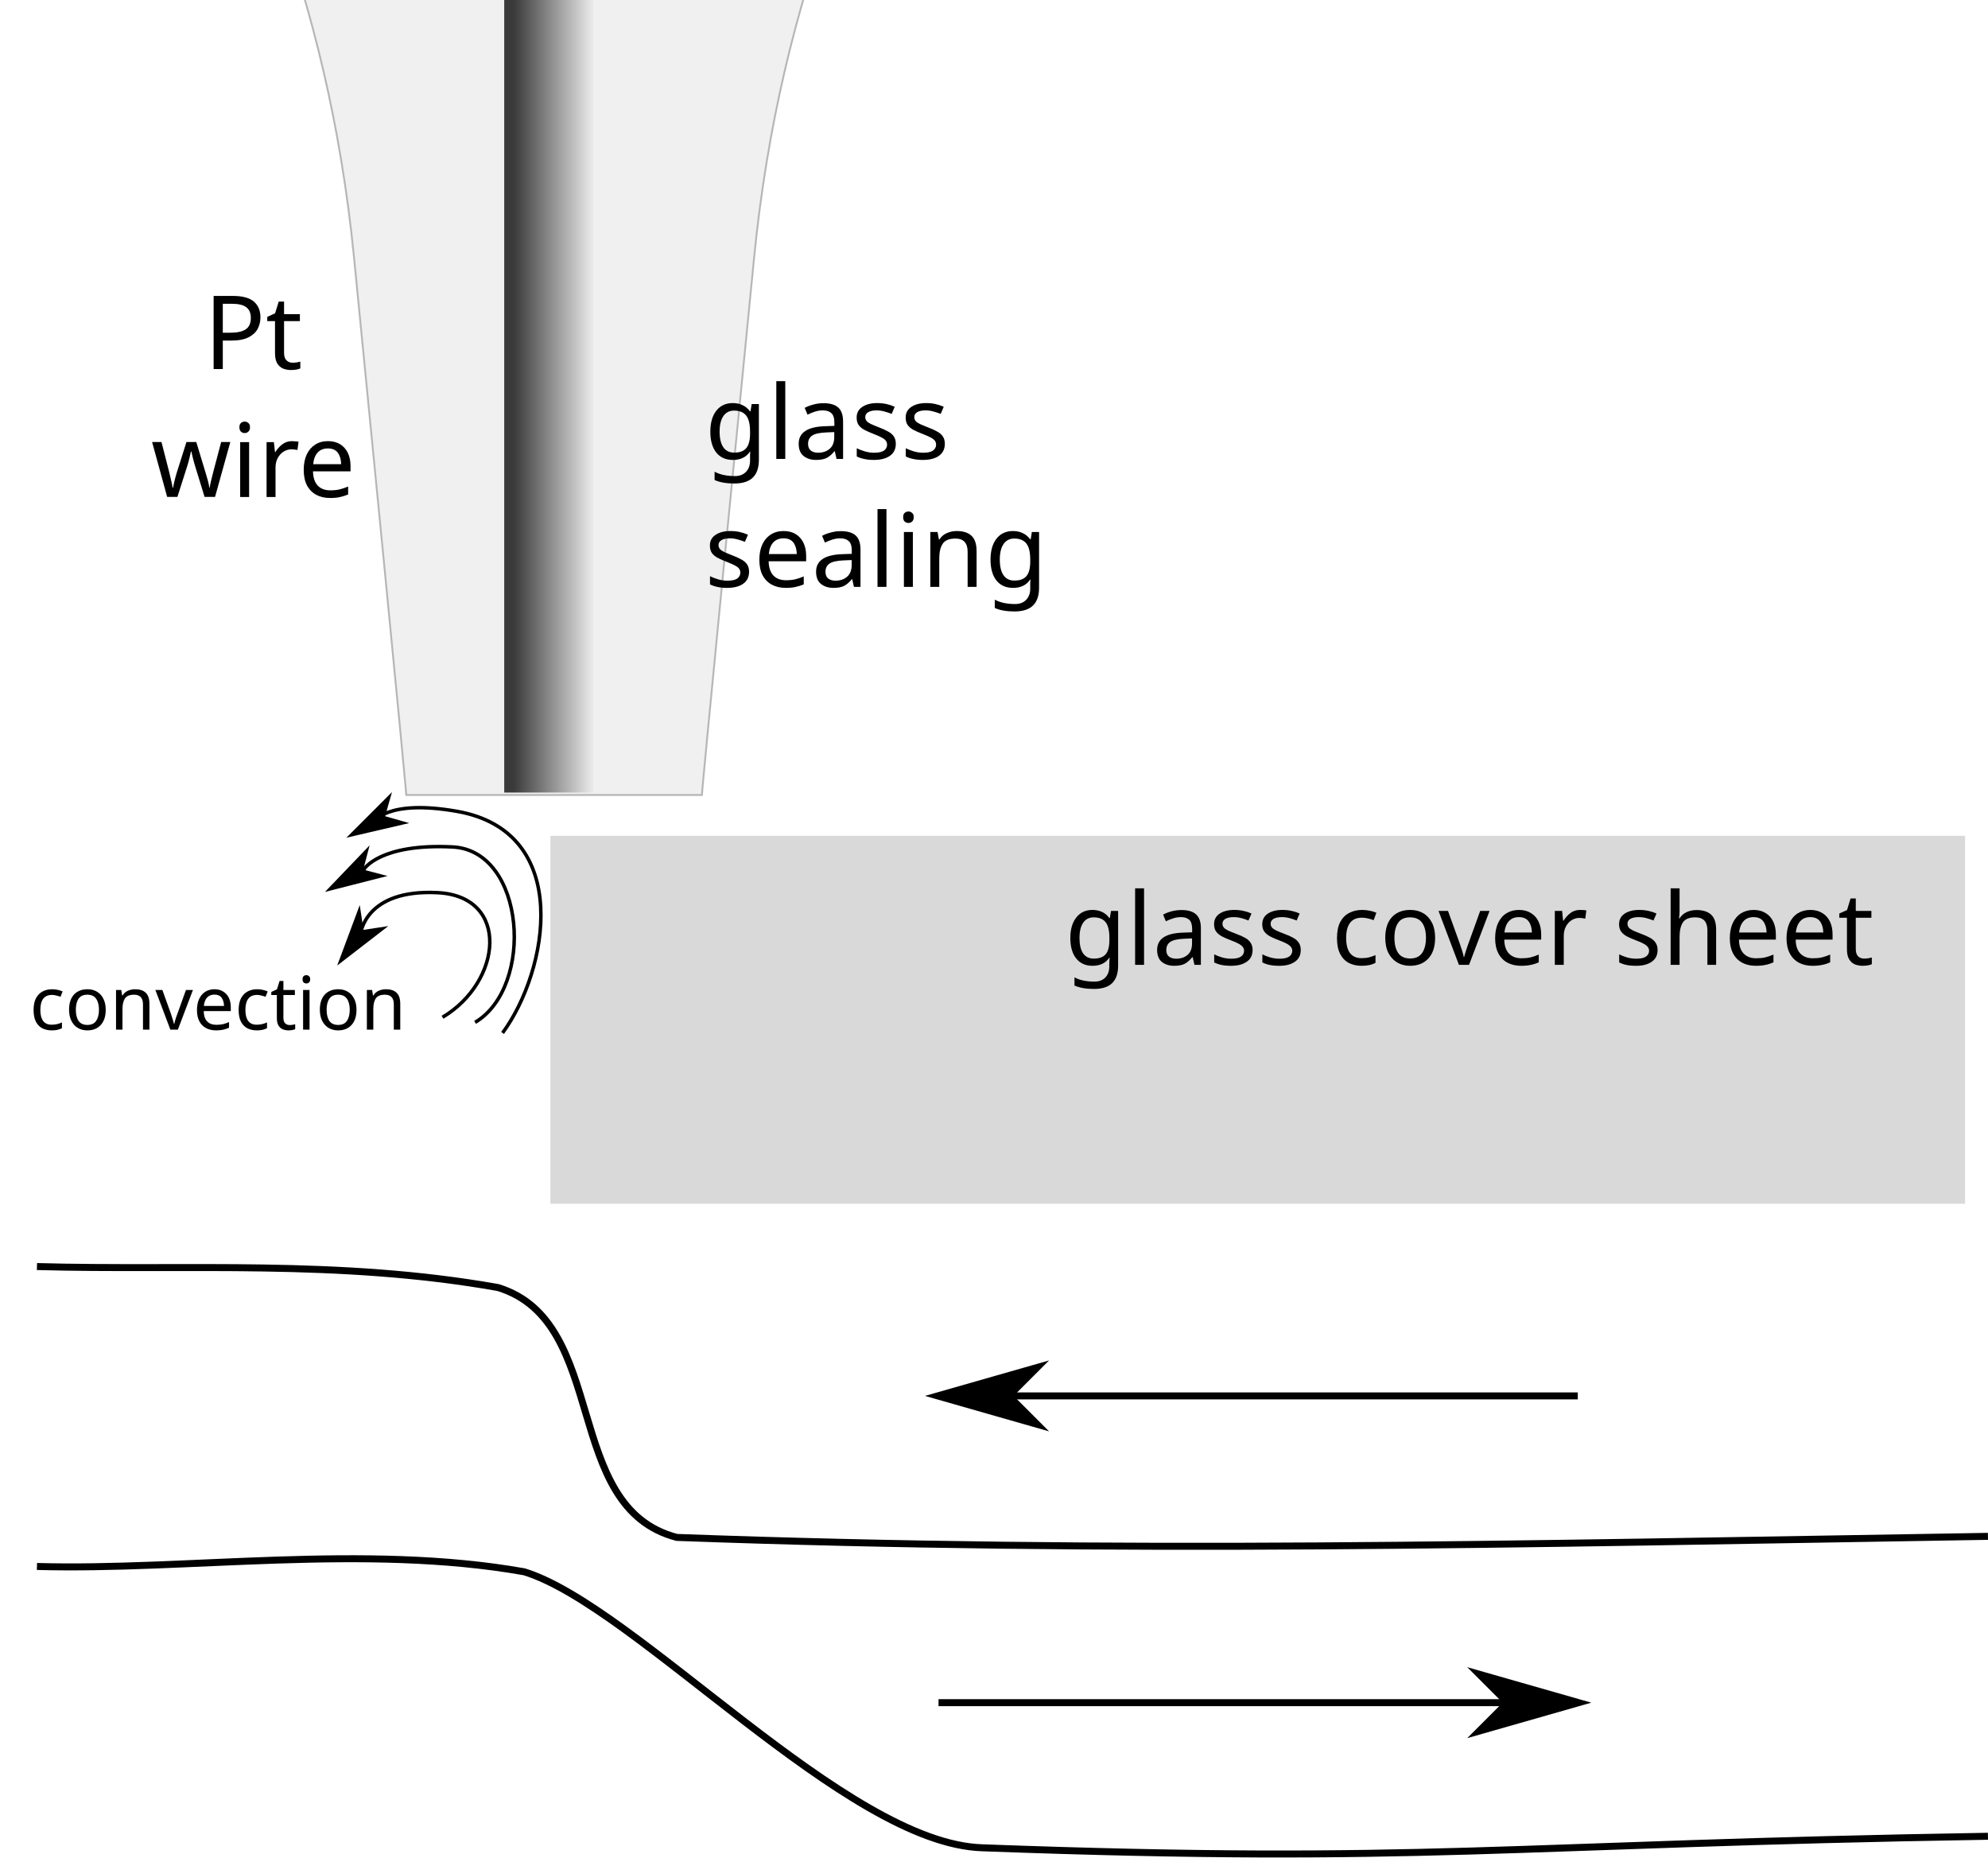
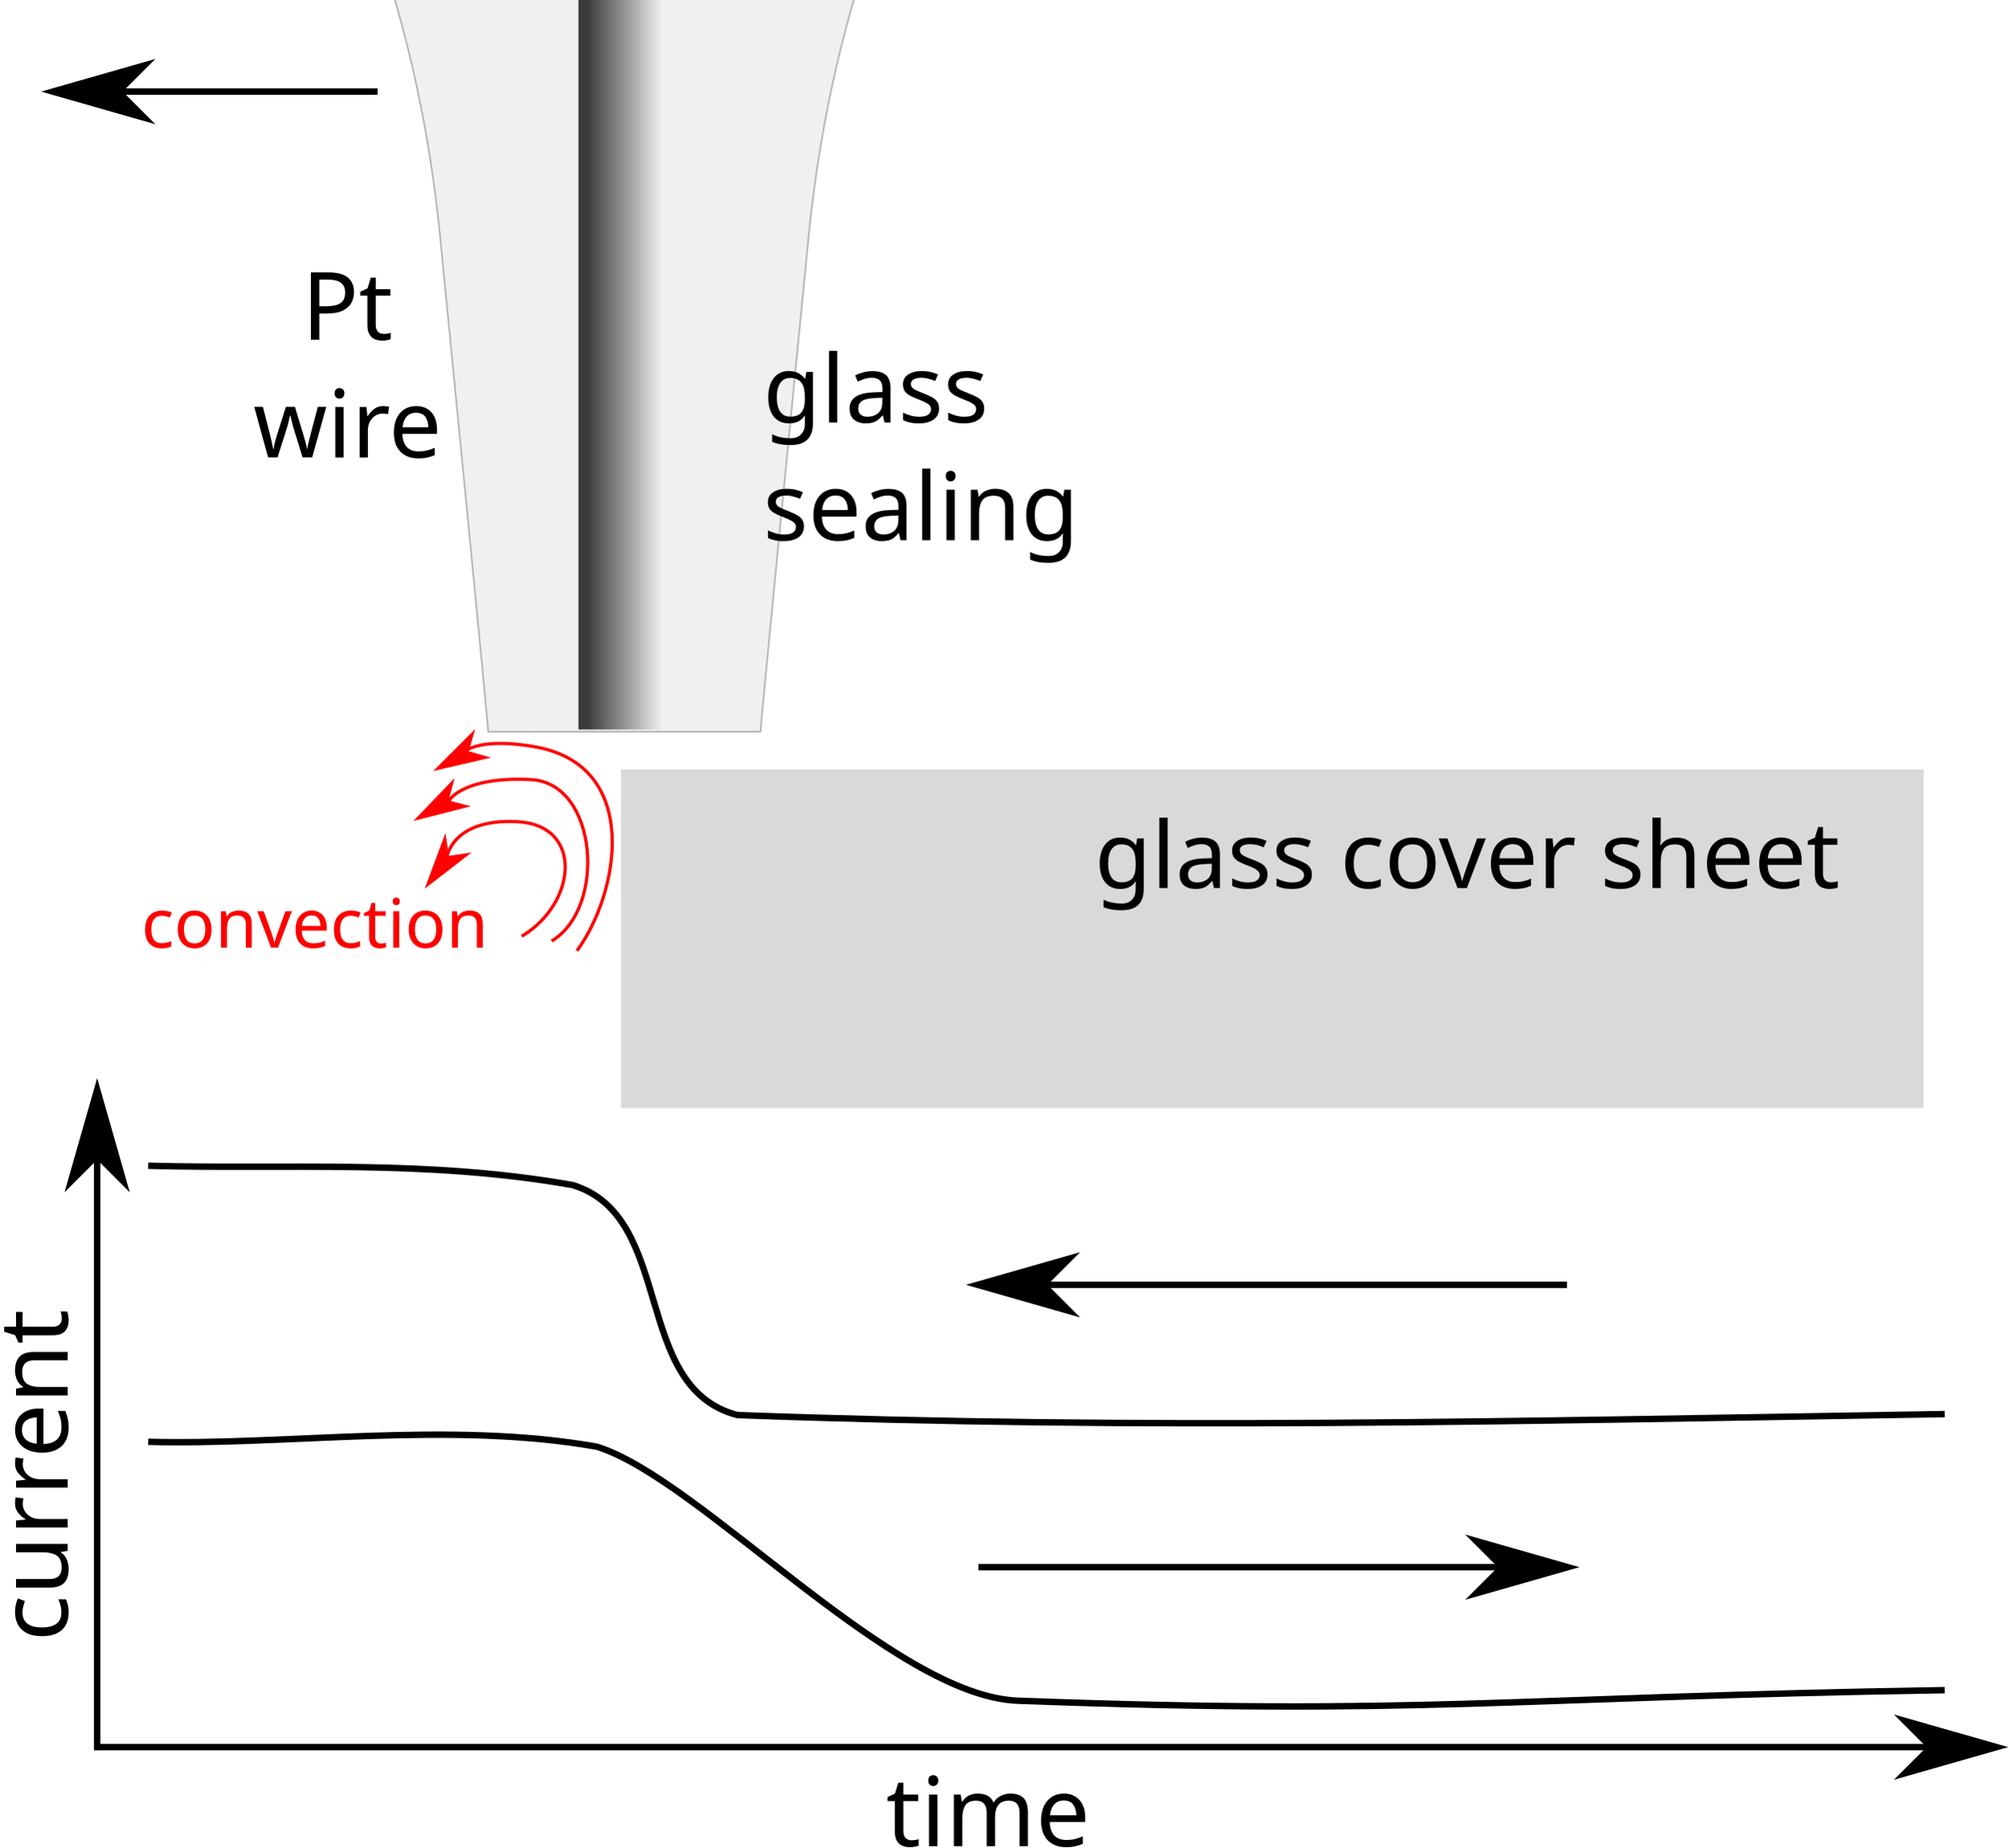
- <svg xmlns="http://www.w3.org/2000/svg" xmlns:xlink="http://www.w3.org/1999/xlink" width="284.701mm" height="265.952mm" viewBox="0 0 284.701 265.952" version="1.1" id="svg252">
+ <svg xmlns="http://www.w3.org/2000/svg" xmlns:xlink="http://www.w3.org/1999/xlink" width="312.325mm" height="287.396mm" viewBox="0 0 312.325 287.396" version="1.1" id="svg252">
  <defs id="defs246">
+     <marker orient="auto" refY="0" refX="0" id="marker1251" style="overflow:visible">
+       <path id="path928" d="M 0,0 5,-5 -12.5,0 5,5 Z" style="fill:#000000;fill-opacity:1;fill-rule:evenodd;stroke:#000000;stroke-width:1pt;stroke-opacity:1" transform="matrix(-0.8,0,0,-0.8,-10,0)" />
+     </marker>
+     <marker orient="auto" refY="0" refX="0" id="marker1188" style="overflow:visible">
+       <path id="path925" d="M 0,0 5,-5 -12.5,0 5,5 Z" style="fill:#000000;fill-opacity:1;fill-rule:evenodd;stroke:#000000;stroke-width:1pt;stroke-opacity:1" transform="matrix(0.8,0,0,0.8,10,0)" />
+     </marker>
    <marker orient="auto" refY="0" refX="0" id="marker5812" style="overflow:visible">
      <path id="path5810" d="M 0,0 5,-5 -12.5,0 5,5 Z" style="fill:#000000;fill-opacity:1;fill-rule:evenodd;stroke:#000000;stroke-width:1pt;stroke-opacity:1" transform="matrix(-0.8,0,0,-0.8,-10,0)" />
    </marker>
    <marker style="overflow:visible" id="marker5379" refX="0" refY="0" orient="auto">
      <path transform="matrix(-0.8,0,0,-0.8,-10,0)" style="fill:#000000;fill-opacity:1;fill-rule:evenodd;stroke:#000000;stroke-width:1pt;stroke-opacity:1" d="M 0,0 5,-5 -12.5,0 5,5 Z" id="path5377" />
    </marker>
    <marker orient="auto" refY="0" refX="0" id="Arrow1Lstart" style="overflow:visible">
      <path id="path1036" d="M 0,0 5,-5 -12.5,0 5,5 Z" style="fill:#000000;fill-opacity:1;fill-rule:evenodd;stroke:#000000;stroke-width:1pt;stroke-opacity:1" transform="matrix(0.8,0,0,0.8,10,0)" />
    </marker>
    <linearGradient id="linearGradient362">
      <stop style="stop-color:#000000;stop-opacity:1;" offset="0" id="stop358" />
      <stop style="stop-color:#000000;stop-opacity:0;" offset="1" id="stop360" />
    </linearGradient>
    <linearGradient xlink:href="#linearGradient362" id="linearGradient364" x1="-57.452" y1="-94.583" x2="-45.735" y2="-94.583" gradientUnits="userSpaceOnUse" gradientTransform="matrix(1,0,0,1.56101,190.5252,182.0287)" />
    <marker orient="auto" refY="0" refX="0" id="Arrow1Lend" style="overflow:visible">
-       <path id="path1649" d="M 0,0 5,-5 -12.5,0 5,5 Z" style="fill:#000000;fill-opacity:1;fill-rule:evenodd;stroke:#000000;stroke-width:1pt;stroke-opacity:1" transform="matrix(-0.8,0,0,-0.8,-10,0)" />
+       <path id="path1649" d="M 0,0 5,-5 -12.5,0 5,5 Z" style="fill:#ff0000;fill-opacity:1;fill-rule:evenodd;stroke:#ff0000;stroke-width:1pt;stroke-opacity:1" transform="matrix(-0.8,0,0,-0.8,-10,0)" />
    </marker>
    <clipPath clipPathUnits="userSpaceOnUse" id="clipPath835">
      <rect y="22.554" x="15.462" height="94.565" width="63.571" id="rect837" style="opacity:1;fill:#00ff00;stroke:#00ff00;stroke-width:0.929;stroke-miterlimit:4;stroke-dasharray:none;stroke-dashoffset:0" />
    </clipPath>
    <clipPath clipPathUnits="userSpaceOnUse" id="clipPath809">
      <rect style="opacity:1;fill:#00ff00;stroke:#00ff00;stroke-width:1;stroke-miterlimit:4;stroke-dasharray:none;stroke-dashoffset:0" id="rect811" width="73.705" height="94.494" x="15.497" y="22.589" />
    </clipPath>
    <marker orient="auto" refY="0" refX="0" id="Arrow1Lend-3" style="overflow:visible">
-       <path id="path1649-6" d="M 0,0 5,-5 -12.5,0 5,5 Z" style="fill:#000000;fill-opacity:1;fill-rule:evenodd;stroke:#000000;stroke-width:1pt;stroke-opacity:1" transform="matrix(-0.8,0,0,-0.8,-10,0)" />
+       <path id="path1649-6" d="M 0,0 5,-5 -12.5,0 5,5 Z" style="fill:#ff0000;fill-opacity:1;fill-rule:evenodd;stroke:#ff0000;stroke-width:1pt;stroke-opacity:1" transform="matrix(-0.8,0,0,-0.8,-10,0)" />
    </marker>
    <marker orient="auto" refY="0" refX="0" id="Arrow1Lend-5" style="overflow:visible">
-       <path id="path1649-3" d="M 0,0 5,-5 -12.5,0 5,5 Z" style="fill:#000000;fill-opacity:1;fill-rule:evenodd;stroke:#000000;stroke-width:1pt;stroke-opacity:1" transform="matrix(-0.8,0,0,-0.8,-10,0)" />
+       <path id="path1649-3" d="M 0,0 5,-5 -12.5,0 5,5 Z" style="fill:#ff0000;fill-opacity:1;fill-rule:evenodd;stroke:#ff0000;stroke-width:1pt;stroke-opacity:1" transform="matrix(-0.8,0,0,-0.8,-10,0)" />
    </marker>
    <clipPath clipPathUnits="userSpaceOnUse" id="clipPath5268">
      <rect style="opacity:0.289;fill:#1a1a1a;stroke:none;stroke-width:0.5;stroke-miterlimit:4;stroke-dasharray:none;stroke-dashoffset:0" id="rect5270" width="310.567" height="194.572" x="59.515" y="26.515" />
    </clipPath>
    <clipPath clipPathUnits="userSpaceOnUse" id="clipPath5272">
      <rect style="opacity:0.289;fill:#1a1a1a;stroke:none;stroke-width:0.5;stroke-miterlimit:4;stroke-dasharray:none;stroke-dashoffset:0" id="rect5274" width="310.567" height="194.572" x="59.515" y="26.515" />
    </clipPath>
    <clipPath clipPathUnits="userSpaceOnUse" id="clipPath5276">
      <rect style="opacity:0.289;fill:#1a1a1a;stroke:none;stroke-width:0.5;stroke-miterlimit:4;stroke-dasharray:none;stroke-dashoffset:0" id="rect5278" width="310.567" height="194.572" x="59.515" y="26.515" />
    </clipPath>
    <clipPath clipPathUnits="userSpaceOnUse" id="clipPath5280">
      <rect style="opacity:0.289;fill:#1a1a1a;stroke:none;stroke-width:0.5;stroke-miterlimit:4;stroke-dasharray:none;stroke-dashoffset:0" id="rect5282" width="310.567" height="194.572" x="59.515" y="26.515" />
    </clipPath>
    <clipPath clipPathUnits="userSpaceOnUse" id="clipPath5284">
      <rect style="opacity:0.289;fill:#1a1a1a;stroke:none;stroke-width:0.5;stroke-miterlimit:4;stroke-dasharray:none;stroke-dashoffset:0" id="rect5286" width="310.567" height="194.572" x="59.515" y="26.515" />
    </clipPath>
    <clipPath clipPathUnits="userSpaceOnUse" id="clipPath5288">
      <rect style="opacity:0.289;fill:#1a1a1a;stroke:none;stroke-width:0.5;stroke-miterlimit:4;stroke-dasharray:none;stroke-dashoffset:0" id="rect5290" width="310.567" height="194.572" x="59.515" y="26.515" />
    </clipPath>
    <clipPath clipPathUnits="userSpaceOnUse" id="clipPath5292">
      <rect style="opacity:0.289;fill:#1a1a1a;stroke:none;stroke-width:0.5;stroke-miterlimit:4;stroke-dasharray:none;stroke-dashoffset:0" id="rect5294" width="310.567" height="194.572" x="-99.628" y="-113.143" />
    </clipPath>
    <clipPath clipPathUnits="userSpaceOnUse" id="clipPath5296">
      <rect style="opacity:0.289;fill:#1a1a1a;stroke:none;stroke-width:0.5;stroke-miterlimit:4;stroke-dasharray:none;stroke-dashoffset:0" id="rect5298" width="310.567" height="194.572" x="59.515" y="26.515" />
    </clipPath>
    <clipPath clipPathUnits="userSpaceOnUse" id="clipPath5300">
      <rect style="opacity:0.289;fill:#1a1a1a;stroke:none;stroke-width:0.5;stroke-miterlimit:4;stroke-dasharray:none;stroke-dashoffset:0" id="rect5302" width="310.567" height="194.572" x="59.515" y="26.515" />
    </clipPath>
    <marker style="overflow:visible" id="marker5379-2" refX="0" refY="0" orient="auto">
      <path transform="matrix(-0.8,0,0,-0.8,-10,0)" style="fill:#000000;fill-opacity:1;fill-rule:evenodd;stroke:#000000;stroke-width:1pt;stroke-opacity:1" d="M 0,0 5,-5 -12.5,0 5,5 Z" id="path5377-9" />
    </marker>
+     <marker style="overflow:visible" id="marker5379-3" refX="0" refY="0" orient="auto">
+       <path transform="matrix(-0.8,0,0,-0.8,-10,0)" style="fill:#000000;fill-opacity:1;fill-rule:evenodd;stroke:#000000;stroke-width:1pt;stroke-opacity:1" d="M 0,0 5,-5 -12.5,0 5,5 Z" id="path5377-6" />
+     </marker>
  </defs>
-   <g id="layer1" transform="translate(-59.51505,-26.51536)">
+   <g id="layer1" transform="translate(-41.76094,-26.51536)">
    <rect style="opacity:0.495;fill:#b3b3b3;fill-opacity:1;stroke:none;stroke-width:1.005;stroke-miterlimit:4;stroke-dasharray:none;stroke-dashoffset:0" id="rect12" width="202.595" height="52.674" x="138.339" y="146.188" clip-path="url(#clipPath5300)" />
    <rect style="opacity:1;fill:url(#linearGradient364);fill-opacity:1;stroke:none;stroke-width:1.249;stroke-miterlimit:4;stroke-dasharray:none;stroke-dashoffset:0" id="rect356" width="12.829" height="201.93" x="131.726" y="-61.94" clip-path="url(#clipPath5296)" />
    <g id="g374" transform="translate(159.1431,139.6588)" style="fill:#cccccc" clip-path="url(#clipPath5292)">
      <path id="path368" style="opacity:0.289;fill:#cccccc;stroke:#000000;stroke-width:0.265px;stroke-linecap:butt;stroke-linejoin:miter;stroke-opacity:1" d="m -41.446,0.678 c 0,0 0,-1.069 -7.484,-76.974 -7.484,-75.905 -51.316,-111.184 -52.385,-124.013 H 60.756 C 59.687,-187.48 15.854,-152.2 8.371,-76.296 0.887,-0.391 0.887,0.678 0.887,0.678 Z" />
    </g>
    <text xml:space="preserve" style="font-style:normal;font-weight:normal;font-size:14.654px;line-height:1.25;font-family:sans-serif;text-align:end;letter-spacing:0px;word-spacing:0px;text-anchor:end;fill:#000000;fill-opacity:1;stroke:none;stroke-width:0.366" x="129.516" y="79.357" id="text1186" clip-path="url(#clipPath5288)">
      <tspan id="tspan1184" x="129.516" y="79.357" style="text-align:end;text-anchor:end;stroke-width:0.366">Pt</tspan>
      <tspan x="129.516" y="97.675" style="text-align:end;text-anchor:end;stroke-width:0.366" id="tspan5264">wire</tspan>
    </text>
    <text xml:space="preserve" style="font-style:normal;font-weight:normal;font-size:14.654px;line-height:1.25;font-family:sans-serif;letter-spacing:0px;word-spacing:0px;fill:#000000;fill-opacity:1;stroke:none;stroke-width:0.366" x="160.428" y="92.229" id="text1190" clip-path="url(#clipPath5284)">
      <tspan id="tspan1188" x="160.428" y="92.229" style="stroke-width:0.366">glass</tspan>
      <tspan x="160.428" y="110.546" style="stroke-width:0.366" id="tspan5262">sealing</tspan>
    </text>
    <text xml:space="preserve" style="font-style:normal;font-weight:normal;font-size:14.399px;line-height:1.25;font-family:sans-serif;letter-spacing:0px;word-spacing:0px;fill:#000000;fill-opacity:1;stroke:none;stroke-width:0.36" x="212.001" y="164.66" id="text1198" clip-path="url(#clipPath5280)">
      <tspan id="tspan1196" x="212.001" y="164.66" style="stroke-width:0.36">glass cover sheet</tspan>
    </text>
-     <path style="fill:none;stroke:#000000;stroke-width:0.5;stroke-linecap:butt;stroke-linejoin:miter;stroke-miterlimit:4;stroke-dasharray:none;stroke-opacity:1;marker-end:url(#Arrow1Lend)" d="m 127.55,172.895 c 8.553,-5.078 7.222,-24.578 -3.202,-25.113 -10.424,-0.535 -12.694,3.171 -12.694,3.171 l -4.763,2.778" id="path205" clip-path="url(#clipPath5276)" />
-     <path style="fill:none;stroke:#000000;stroke-width:0.5;stroke-linecap:butt;stroke-linejoin:miter;stroke-miterlimit:4;stroke-dasharray:none;stroke-opacity:1;marker-end:url(#Arrow1Lend-3)" d="m 122.887,172.163 c 8.553,-5.078 9.735,-17.302 -0.688,-17.837 -10.424,-0.535 -11.04,5.883 -11.04,5.883 l -2.778,3.77" id="path205-7" clip-path="url(#clipPath5272)" />
-     <path style="fill:none;stroke:#000000;stroke-width:0.5;stroke-linecap:butt;stroke-linejoin:miter;stroke-miterlimit:4;stroke-dasharray:none;stroke-opacity:1;marker-end:url(#Arrow1Lend-5)" d="m 131.486,174.412 c 6.568,-8.915 10.156,-28.791 -6.509,-31.727 -10.323,-1.819 -12.033,1.649 -12.033,1.649 l -2.977,1.654" id="path205-5" clip-path="url(#clipPath5268)" />
+     <path style="fill:none;stroke:#ff0000;stroke-width:0.5;stroke-linecap:butt;stroke-linejoin:miter;stroke-miterlimit:4;stroke-dasharray:none;stroke-opacity:1;marker-end:url(#Arrow1Lend)" d="m 127.55,172.895 c 8.553,-5.078 7.222,-24.578 -3.202,-25.113 -10.424,-0.535 -12.694,3.171 -12.694,3.171 l -4.763,2.778" id="path205" clip-path="url(#clipPath5276)" />
+     <path style="fill:none;stroke:#ff0000;stroke-width:0.5;stroke-linecap:butt;stroke-linejoin:miter;stroke-miterlimit:4;stroke-dasharray:none;stroke-opacity:1;marker-end:url(#Arrow1Lend-3)" d="m 122.887,172.163 c 8.553,-5.078 9.735,-17.302 -0.688,-17.837 -10.424,-0.535 -11.04,5.883 -11.04,5.883 l -2.778,3.77" id="path205-7" clip-path="url(#clipPath5272)" />
+     <path style="fill:none;stroke:#ff0000;stroke-width:0.5;stroke-linecap:butt;stroke-linejoin:miter;stroke-miterlimit:4;stroke-dasharray:none;stroke-opacity:1;marker-end:url(#Arrow1Lend-5)" d="m 131.486,174.412 c 6.568,-8.915 10.156,-28.791 -6.509,-31.727 -10.323,-1.819 -12.033,1.649 -12.033,1.649 l -2.977,1.654" id="path205-5" clip-path="url(#clipPath5268)" />
    <path style="fill:none;stroke:#000000;stroke-width:1;stroke-linecap:butt;stroke-linejoin:miter;stroke-miterlimit:4;stroke-dasharray:none;stroke-opacity:1" d="m 344.207,246.486 c -68.877,1.117 -124.001,2.484 -187.761,0.153 -16.579,-4.312 -9.562,-30.84 -25.602,-35.775 -22.845,-4.047 -44.54,-2.416 -66.037,-3.007" id="path5347" />
    <path style="fill:none;stroke:#000000;stroke-width:1;stroke-linecap:butt;stroke-linejoin:miter;stroke-miterlimit:4;stroke-dasharray:none;stroke-opacity:1" d="m 344.207,289.428 c -68.877,1.117 -80.971,3.981 -143.983,1.65 -19.572,-0.57 -49.599,-34.582 -65.639,-39.517 -22.845,-4.047 -48.281,-0.17 -69.779,-0.762" id="path5347-6" />
    <path style="fill:none;stroke:#000000;stroke-width:1;stroke-linecap:butt;stroke-linejoin:miter;stroke-miterlimit:4;stroke-dasharray:none;stroke-opacity:1;marker-end:url(#marker5379)" d="M 285.469,226.378 H 193.923" id="path5369" />
    <path style="fill:none;stroke:#000000;stroke-width:1;stroke-linecap:butt;stroke-linejoin:miter;stroke-miterlimit:4;stroke-dasharray:none;stroke-opacity:1;marker-start:url(#Arrow1Lstart)" d="M 285.469,270.299 H 193.923" id="path5369-1" />
-     <text xml:space="preserve" style="font-style:normal;font-weight:normal;font-size:10.583px;line-height:1.25;font-family:sans-serif;letter-spacing:0px;word-spacing:0px;fill:#000000;fill-opacity:1;stroke:none;stroke-width:0.265" x="63.748" y="173.934" id="text5949">
-       <tspan x="63.748" y="173.934" style="stroke-width:0.265" id="tspan5951">convection</tspan>
+     <text xml:space="preserve" style="font-style:normal;font-weight:normal;font-size:10.583px;line-height:1.25;font-family:sans-serif;letter-spacing:0px;word-spacing:0px;fill:#ff0000;fill-opacity:1;stroke:none;stroke-width:0.265" x="63.748" y="173.934" id="text5949">
+       <tspan x="63.748" y="173.934" style="fill:#ff0000;stroke-width:0.265" id="tspan5951">convection</tspan>
    </text>
+     <path style="fill:none;stroke:#000000;stroke-width:1;stroke-linecap:butt;stroke-linejoin:miter;stroke-miterlimit:4;stroke-dasharray:none;stroke-opacity:1;marker-start:url(#marker1188);marker-end:url(#marker1251)" d="M 56.869,196.159 V 298.288 H 352.144" id="path76" />
+     <text xml:space="preserve" style="font-style:normal;font-weight:normal;font-size:14.988px;line-height:1.25;font-family:sans-serif;letter-spacing:0px;word-spacing:0px;fill:#000000;fill-opacity:1;stroke:none;stroke-width:0.375" x="-281.858" y="52.285" id="text1331" transform="rotate(-90)">
+       <tspan id="tspan1329" x="-281.858" y="52.285" style="stroke-width:0.375">current</tspan>
+     </text>
+     <text xml:space="preserve" style="font-style:normal;font-weight:normal;font-size:14.988px;line-height:1.25;font-family:sans-serif;letter-spacing:0px;word-spacing:0px;fill:#000000;fill-opacity:1;stroke:none;stroke-width:0.375" x="179.551" y="313.7" id="text1335">
+       <tspan id="tspan1333" x="179.551" y="313.7" style="stroke-width:0.375">time</tspan>
+     </text>
+     <path style="fill:none;stroke:#000000;stroke-width:1;stroke-linecap:butt;stroke-linejoin:miter;stroke-miterlimit:4;stroke-dasharray:none;stroke-opacity:1;marker-end:url(#marker5379-3)" d="M 100.478,40.762 H 50.092" id="path5369-7" />
  </g>
</svg>
